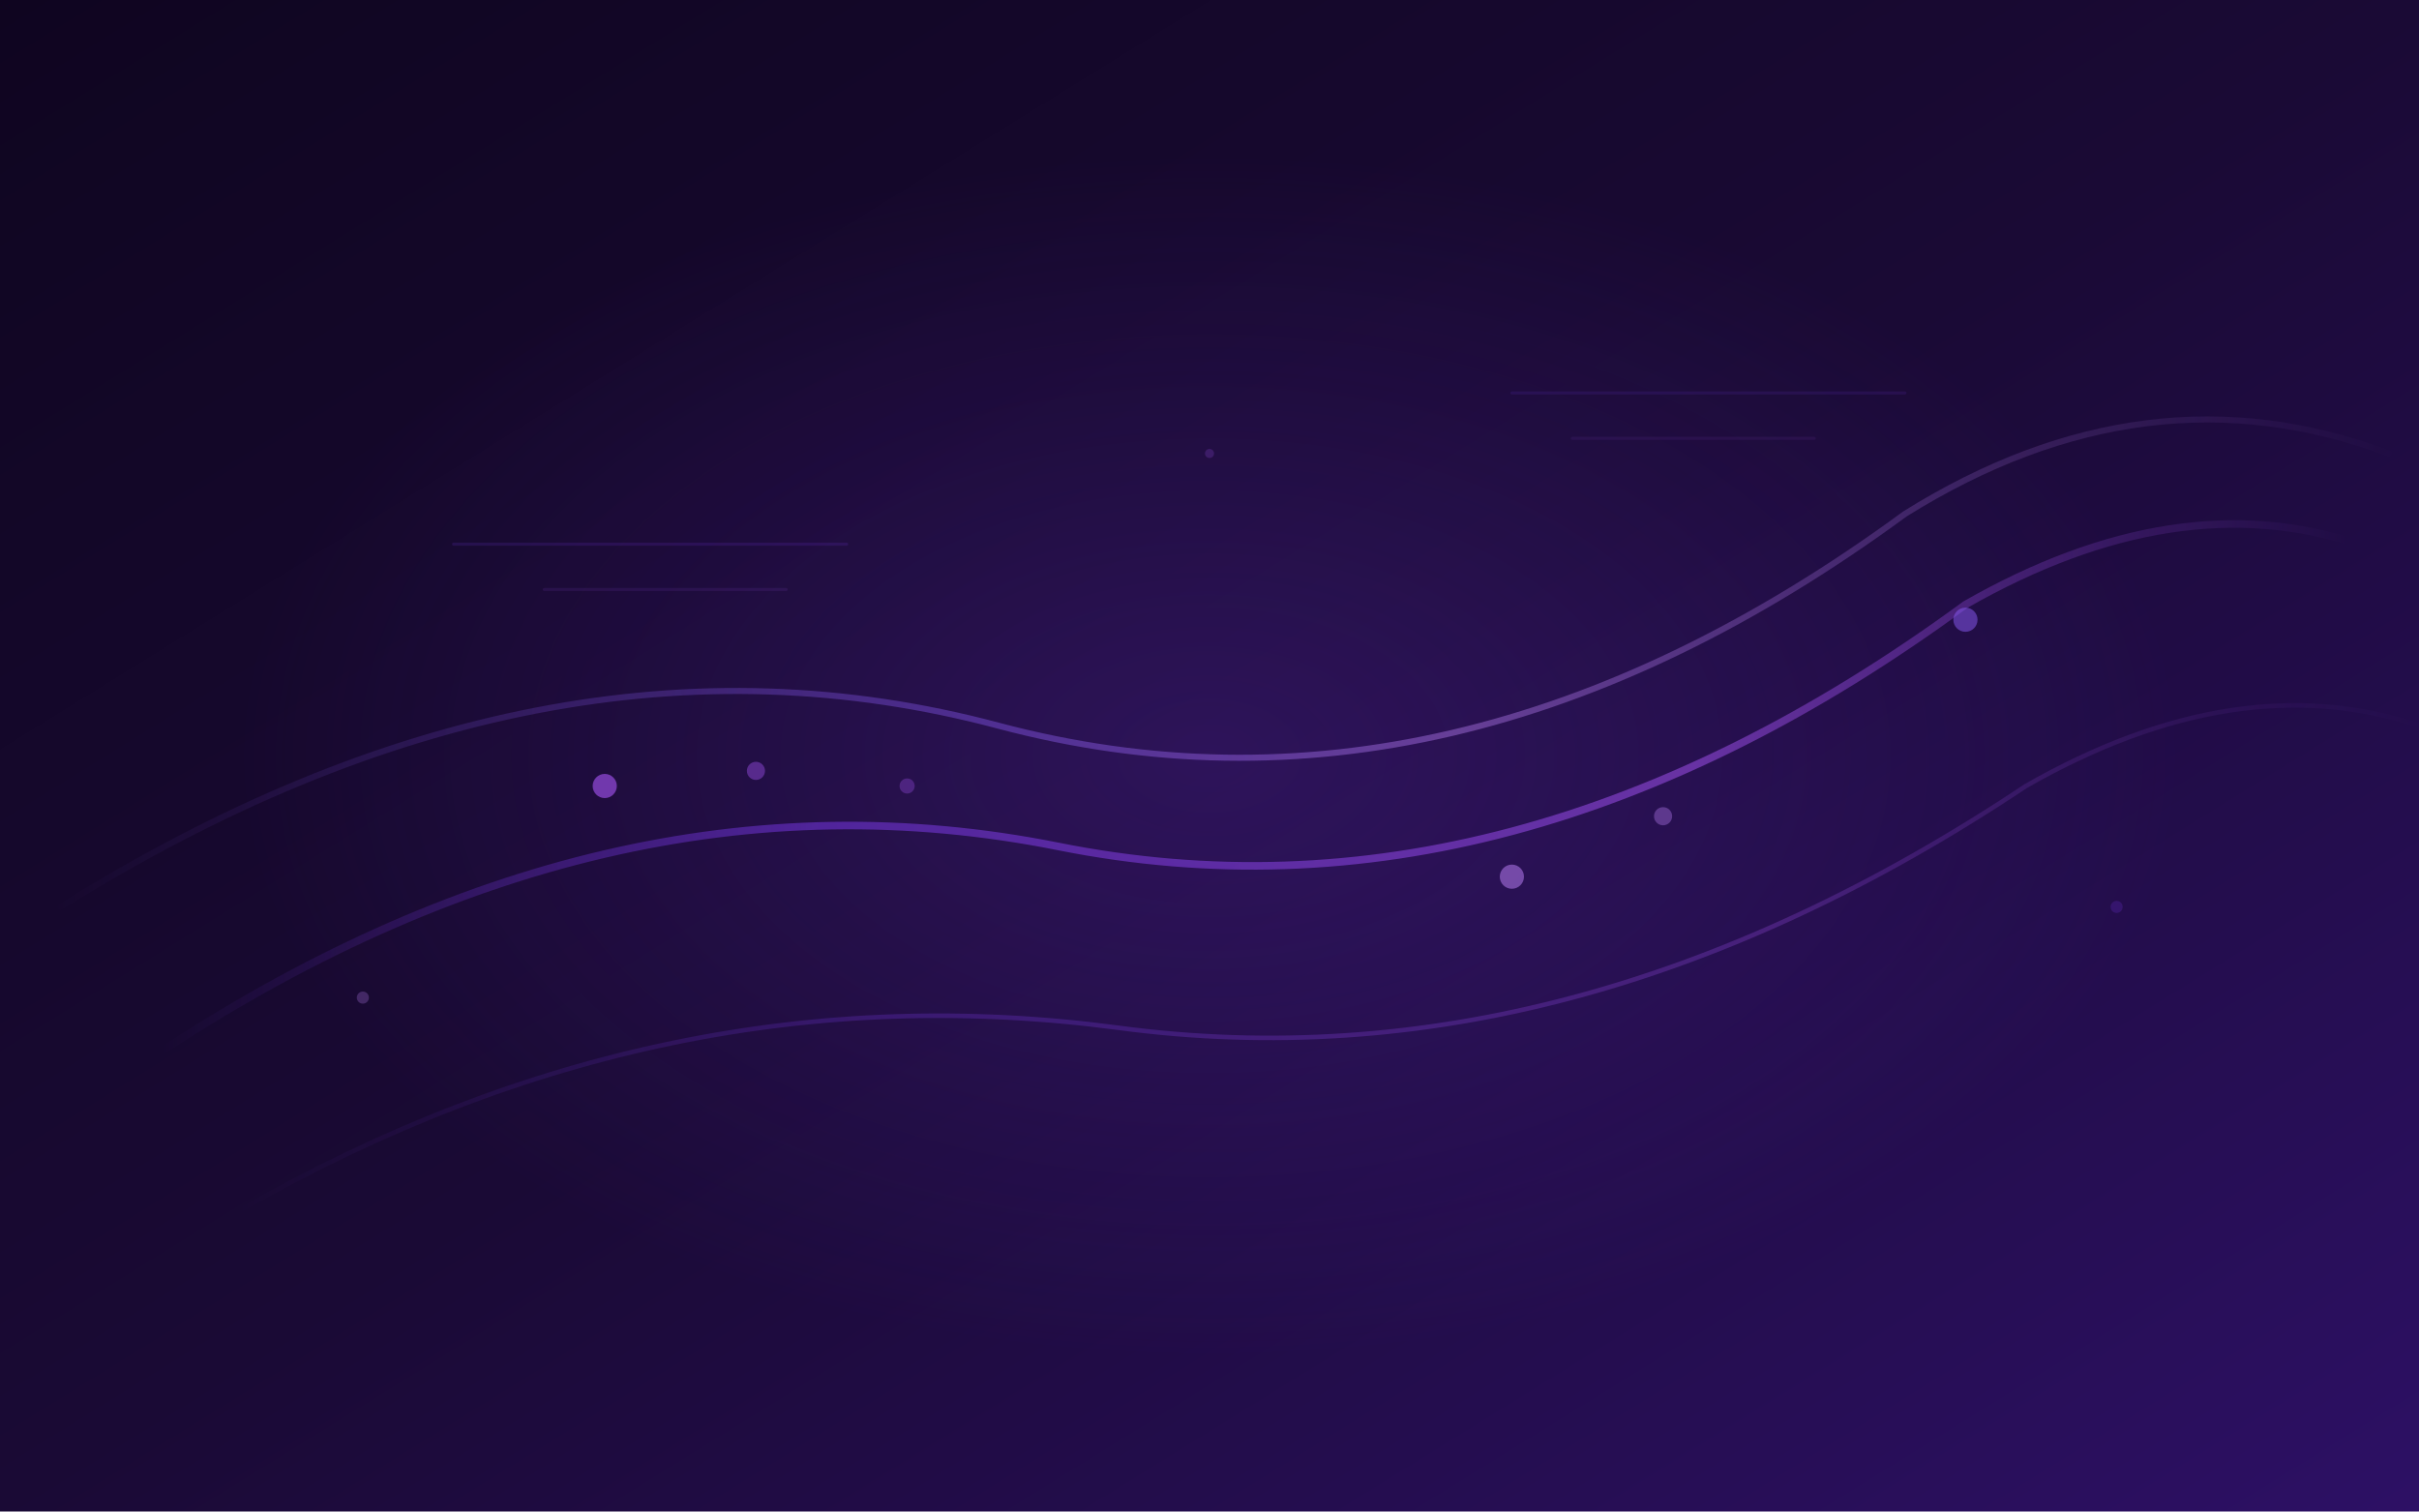
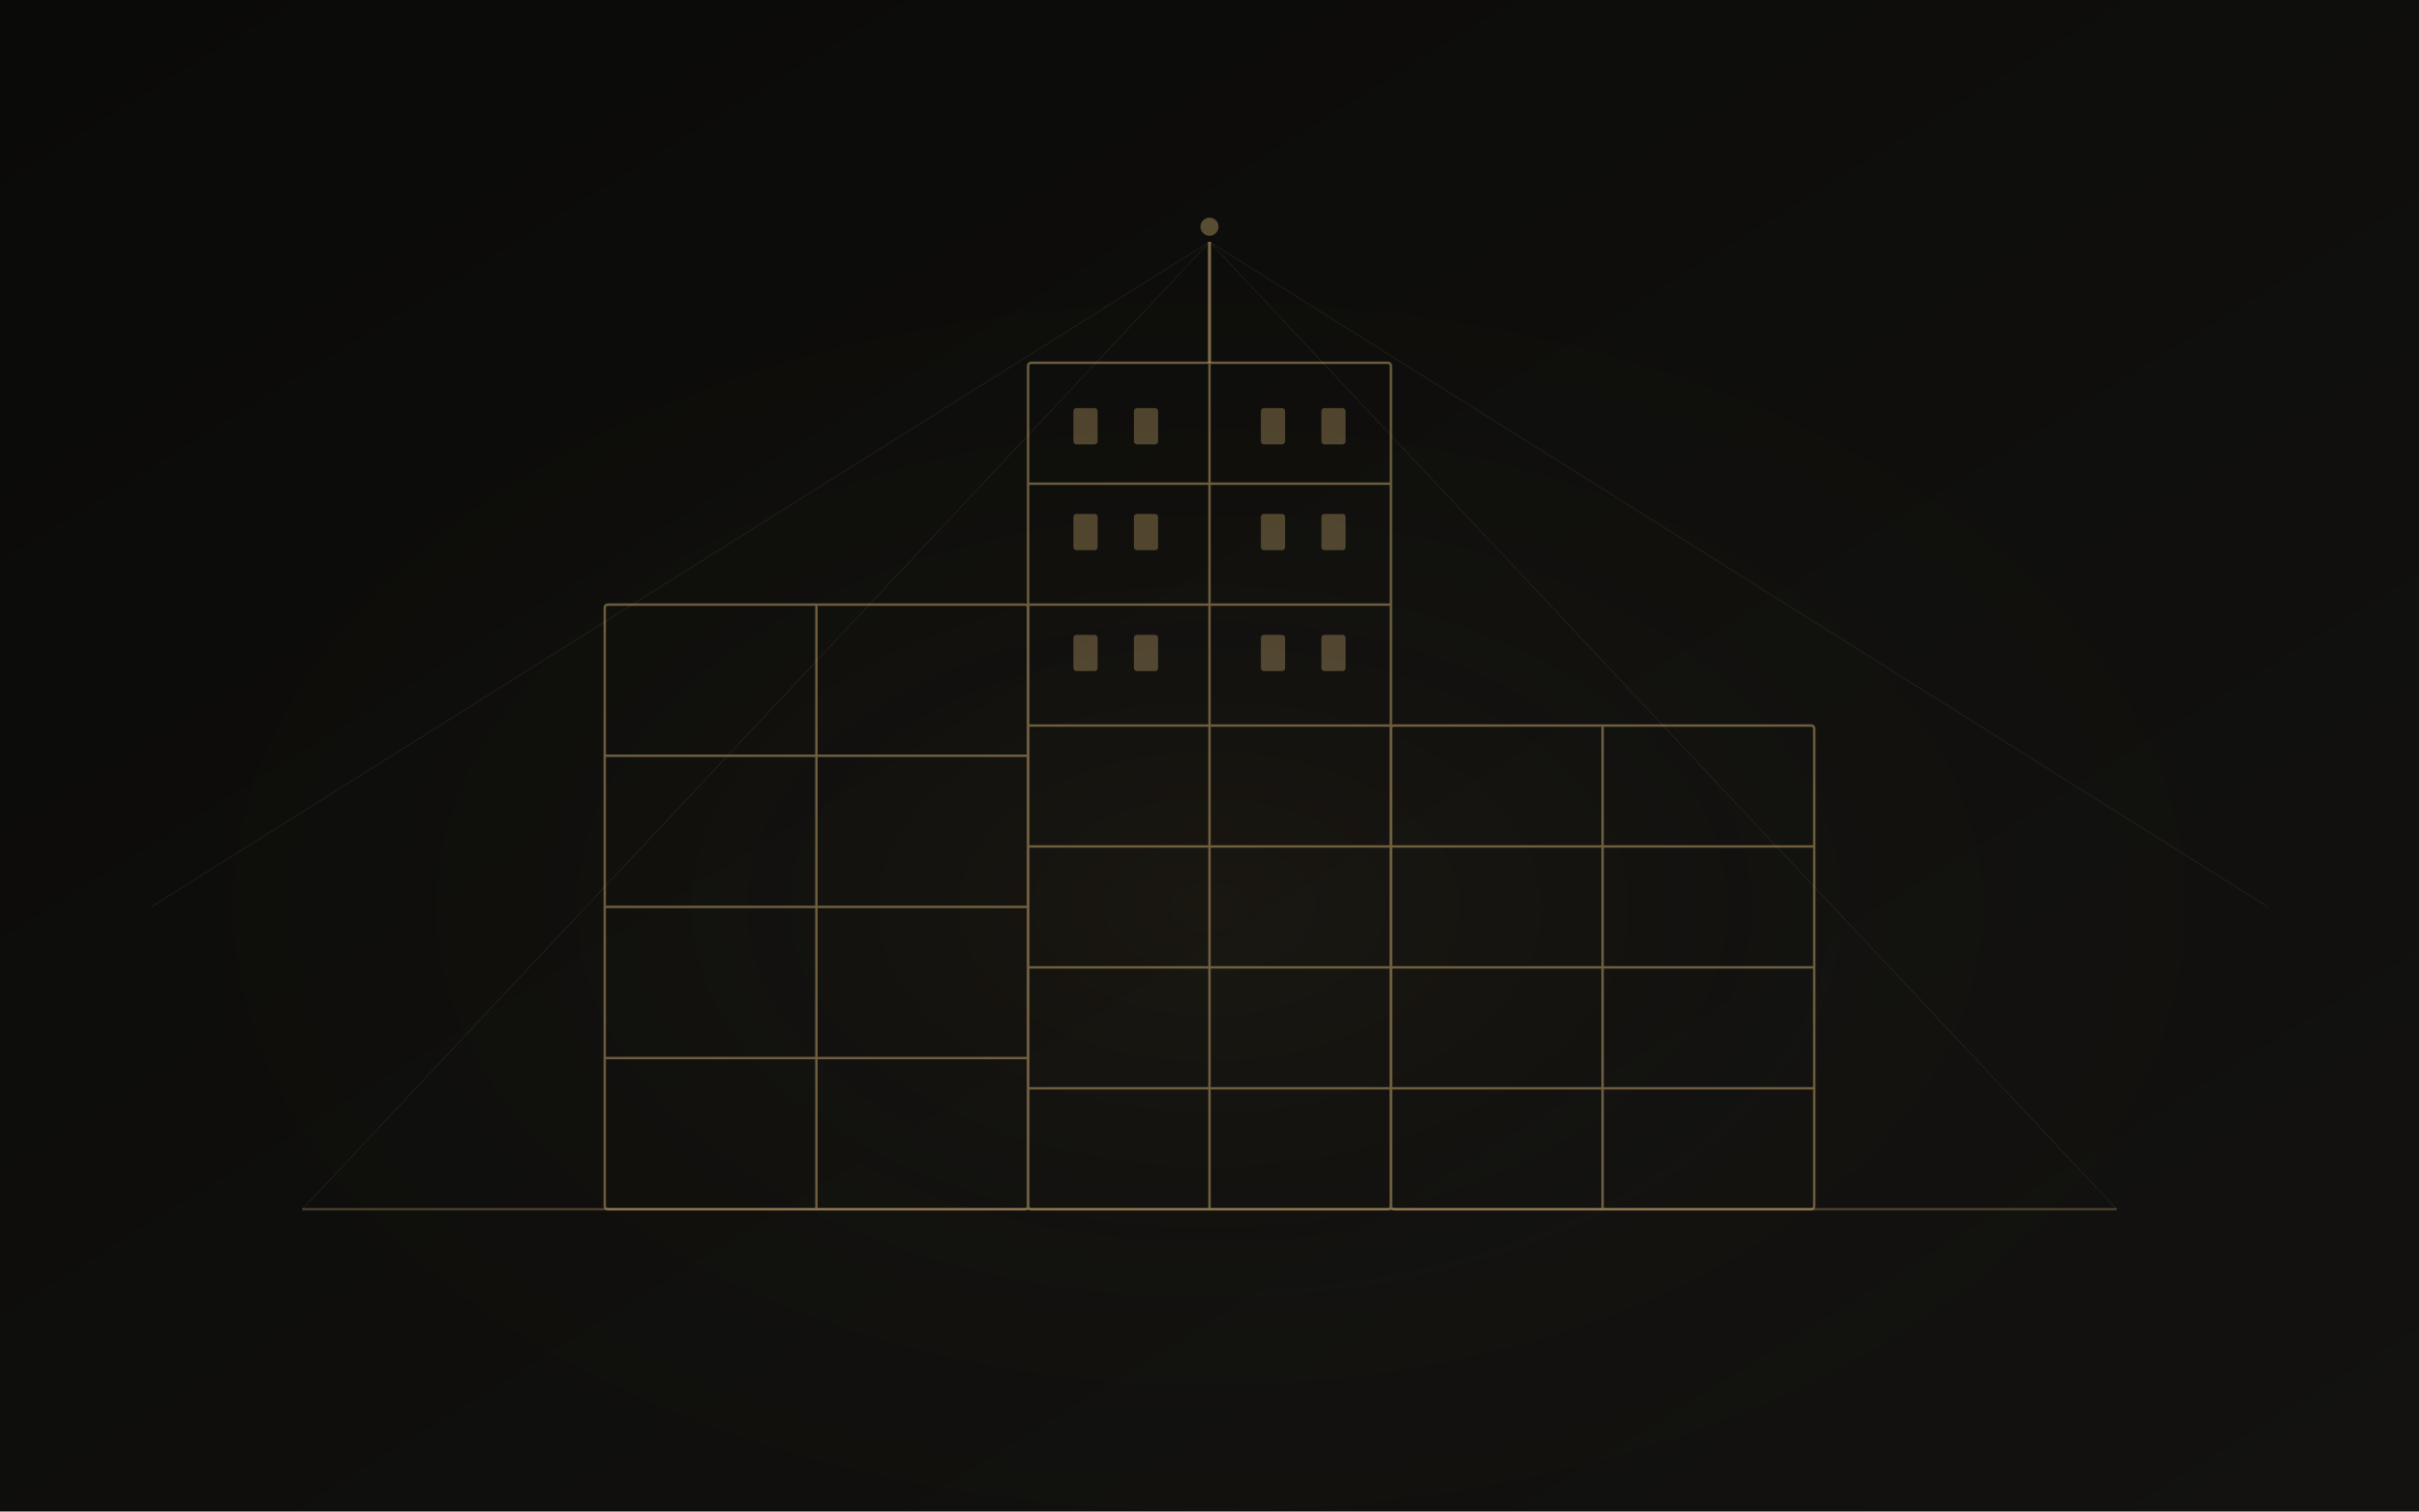
- <svg xmlns="http://www.w3.org/2000/svg" width="800" height="500" viewBox="0 0 800 500">
+ <svg xmlns="http://www.w3.org/2000/svg" viewBox="0 0 800 500" width="800" height="500">
  <defs>
    <linearGradient id="bg" x1="0%" y1="0%" x2="100%" y2="100%">
-       <stop offset="0%" stop-color="#0f0520" />
-       <stop offset="50%" stop-color="#1a0a35" />
-       <stop offset="100%" stop-color="#2d1065" />
+       <stop offset="0%" stop-color="#0a0a08" />
+       <stop offset="100%" stop-color="#131210" />
    </linearGradient>
-     <radialGradient id="glow" cx="50%" cy="50%" r="40%">
-       <stop offset="0%" stop-color="#7c3aed" stop-opacity="0.2" />
-       <stop offset="100%" stop-color="#7c3aed" stop-opacity="0" />
+     <radialGradient id="glow" cx="50%" cy="60%" r="50%">
+       <stop offset="0%" stop-color="#c9a96e" stop-opacity="0.06" />
+       <stop offset="100%" stop-color="#0a0a08" stop-opacity="0" />
    </radialGradient>
-     <linearGradient id="line1" x1="0%" y1="0%" x2="100%" y2="0%">
-       <stop offset="0%" stop-color="#7c3aed" stop-opacity="0" />
-       <stop offset="30%" stop-color="#7c3aed" stop-opacity="0.5" />
-       <stop offset="70%" stop-color="#a855f7" stop-opacity="0.5" />
-       <stop offset="100%" stop-color="#a855f7" stop-opacity="0" />
-     </linearGradient>
-     <linearGradient id="line2" x1="0%" y1="0%" x2="100%" y2="0%">
-       <stop offset="0%" stop-color="#8b5cf6" stop-opacity="0" />
-       <stop offset="40%" stop-color="#8b5cf6" stop-opacity="0.4" />
-       <stop offset="60%" stop-color="#c084fc" stop-opacity="0.4" />
-       <stop offset="100%" stop-color="#c084fc" stop-opacity="0" />
+     <linearGradient id="goldUp" x1="0%" y1="100%" x2="0%" y2="0%">
+       <stop offset="0%" stop-color="#c9a96e" stop-opacity="0.8" />
+       <stop offset="100%" stop-color="#c9a96e" stop-opacity="0.1" />
    </linearGradient>
  </defs>
  <rect width="800" height="500" fill="url(#bg)" />
  <rect width="800" height="500" fill="url(#glow)" />
-   <path d="M50 350 Q200 250 350 280 Q500 310 650 200 Q720 160 780 180" fill="none" stroke="url(#line1)" stroke-width="2.5" stroke-linecap="round" />
-   <path d="M20 300 Q180 200 330 240 Q480 280 630 170 Q710 120 790 150" fill="none" stroke="url(#line2)" stroke-width="2" stroke-linecap="round" />
-   <path d="M80 400 Q220 320 370 340 Q520 360 670 260 Q740 220 800 240" fill="none" stroke="url(#line1)" stroke-width="1.5" stroke-linecap="round" stroke-opacity="0.5" />
-   <circle cx="200" cy="260" r="4" fill="#a855f7" fill-opacity="0.6" />
-   <circle cx="250" cy="255" r="3" fill="#a855f7" fill-opacity="0.4" />
-   <circle cx="300" cy="260" r="2.5" fill="#a855f7" fill-opacity="0.3" />
-   <circle cx="500" cy="290" r="4" fill="#c084fc" fill-opacity="0.5" />
-   <circle cx="550" cy="270" r="3" fill="#c084fc" fill-opacity="0.35" />
-   <circle cx="650" cy="205" r="4" fill="#8b5cf6" fill-opacity="0.5" />
-   <line x1="150" y1="180" x2="280" y2="180" stroke="#7c3aed" stroke-opacity="0.15" stroke-width="1" stroke-linecap="round" />
-   <line x1="180" y1="195" x2="260" y2="195" stroke="#a855f7" stroke-opacity="0.1" stroke-width="1" stroke-linecap="round" />
-   <line x1="500" y1="130" x2="630" y2="130" stroke="#7c3aed" stroke-opacity="0.12" stroke-width="1" stroke-linecap="round" />
-   <line x1="520" y1="145" x2="600" y2="145" stroke="#a855f7" stroke-opacity="0.08" stroke-width="1" stroke-linecap="round" />
-   <circle cx="120" cy="330" r="2" fill="#c084fc" fill-opacity="0.25" />
-   <circle cx="400" cy="150" r="1.5" fill="#a855f7" fill-opacity="0.2" />
-   <circle cx="700" cy="300" r="2" fill="#7c3aed" fill-opacity="0.2" />
+   <line x1="100" y1="400" x2="700" y2="400" stroke="#c9a96e" stroke-width="0.8" opacity="0.3" />
+   <g stroke="#c9a96e" fill="none" opacity="0.5" stroke-width="0.8">
+     <rect x="340" y="120" width="120" height="280" rx="1" />
+     <line x1="340" y1="160" x2="460" y2="160" />
+     <line x1="340" y1="200" x2="460" y2="200" />
+     <line x1="340" y1="240" x2="460" y2="240" />
+     <line x1="340" y1="280" x2="460" y2="280" />
+     <line x1="340" y1="320" x2="460" y2="320" />
+     <line x1="340" y1="360" x2="460" y2="360" />
+     <line x1="400" y1="120" x2="400" y2="400" />
+     <rect x="200" y="200" width="140" height="200" rx="1" />
+     <line x1="200" y1="250" x2="340" y2="250" />
+     <line x1="200" y1="300" x2="340" y2="300" />
+     <line x1="200" y1="350" x2="340" y2="350" />
+     <line x1="270" y1="200" x2="270" y2="400" />
+     <rect x="460" y="240" width="140" height="160" rx="1" />
+     <line x1="460" y1="280" x2="600" y2="280" />
+     <line x1="460" y1="320" x2="600" y2="320" />
+     <line x1="460" y1="360" x2="600" y2="360" />
+     <line x1="530" y1="240" x2="530" y2="400" />
+   </g>
+   <line x1="400" y1="120" x2="400" y2="80" stroke="#c9a96e" stroke-width="1" opacity="0.6" />
+   <circle cx="400" cy="75" r="3" fill="#c9a96e" opacity="0.4" />
+   <g stroke="#c9a96e" stroke-width="0.3" opacity="0.1">
+     <line x1="400" y1="80" x2="100" y2="400" />
+     <line x1="400" y1="80" x2="700" y2="400" />
+     <line x1="400" y1="80" x2="50" y2="300" />
+     <line x1="400" y1="80" x2="750" y2="300" />
+   </g>
+   <g fill="#c9a96e" opacity="0.35">
+     <rect x="355" y="135" width="8" height="12" rx="1" />
+     <rect x="375" y="135" width="8" height="12" rx="1" />
+     <rect x="417" y="135" width="8" height="12" rx="1" />
+     <rect x="437" y="135" width="8" height="12" rx="1" />
+     <rect x="355" y="170" width="8" height="12" rx="1" />
+     <rect x="375" y="170" width="8" height="12" rx="1" />
+     <rect x="417" y="170" width="8" height="12" rx="1" />
+     <rect x="437" y="170" width="8" height="12" rx="1" />
+     <rect x="355" y="210" width="8" height="12" rx="1" />
+     <rect x="375" y="210" width="8" height="12" rx="1" />
+     <rect x="417" y="210" width="8" height="12" rx="1" />
+     <rect x="437" y="210" width="8" height="12" rx="1" />
+   </g>
</svg>
